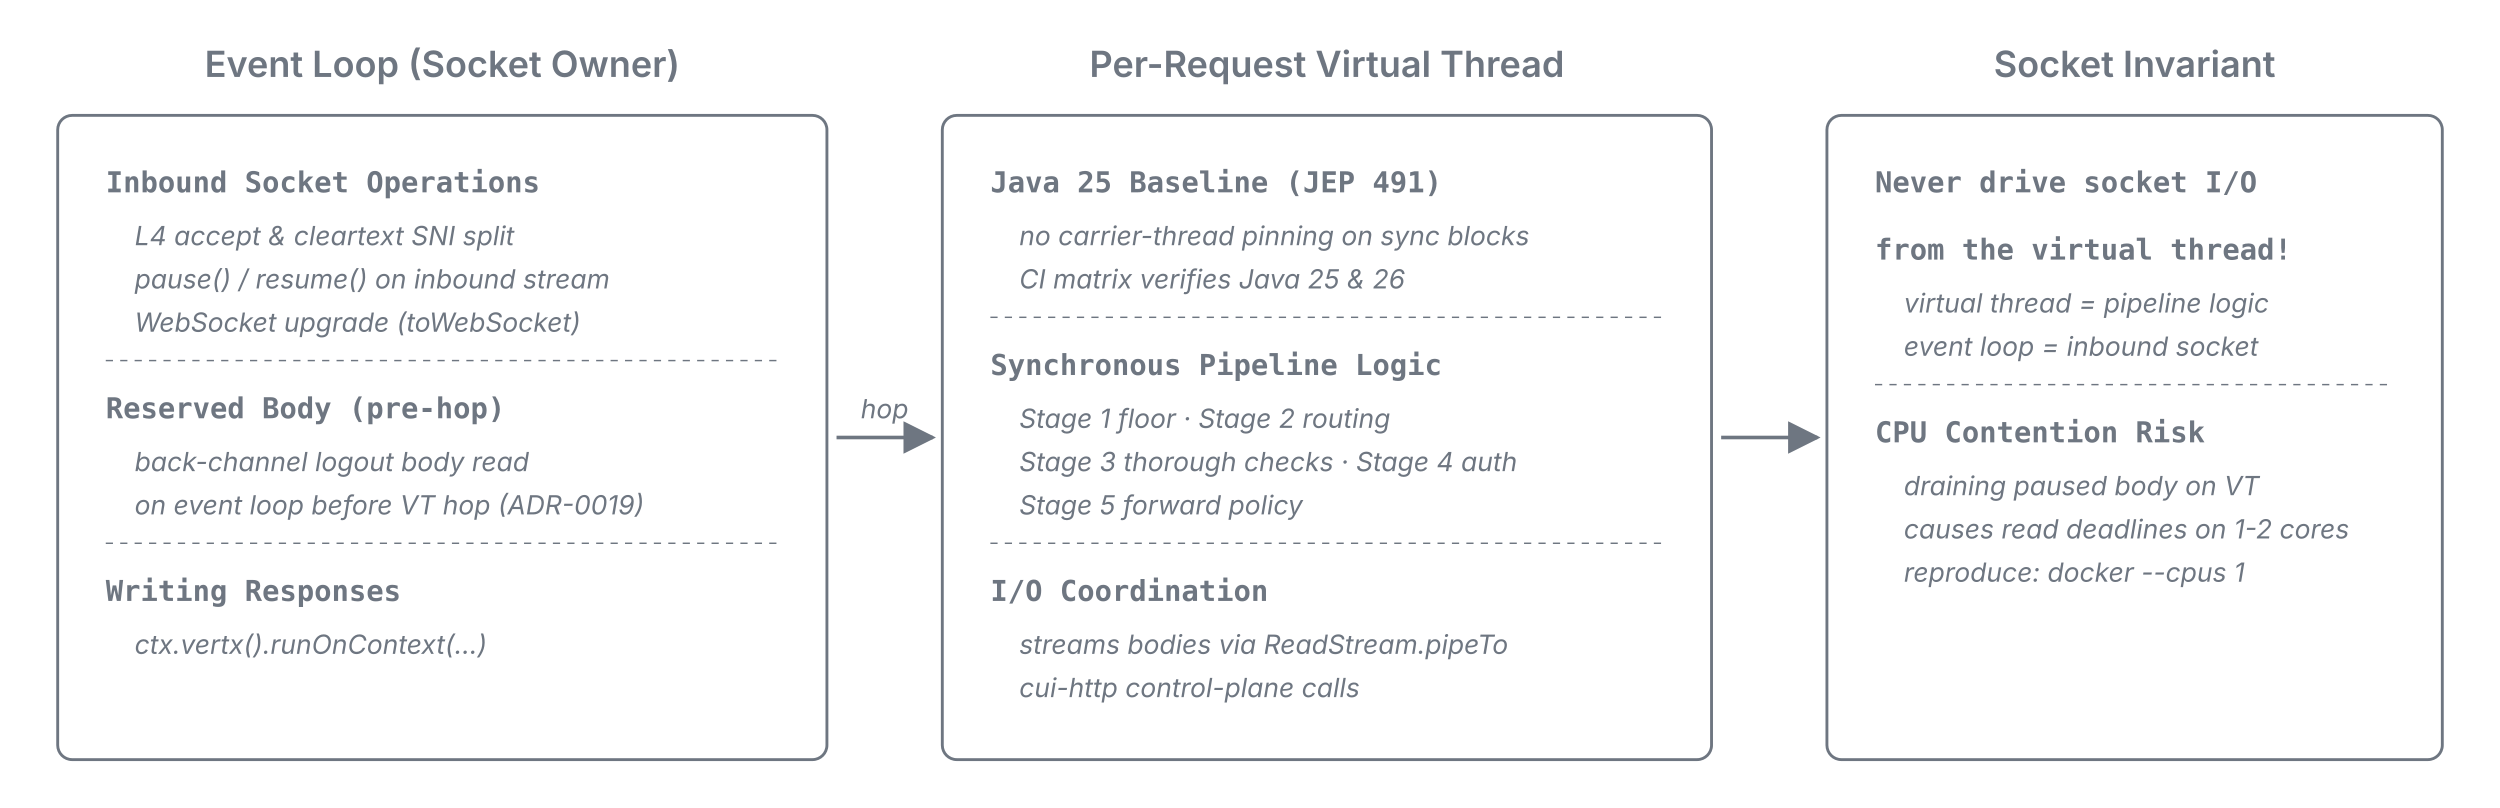
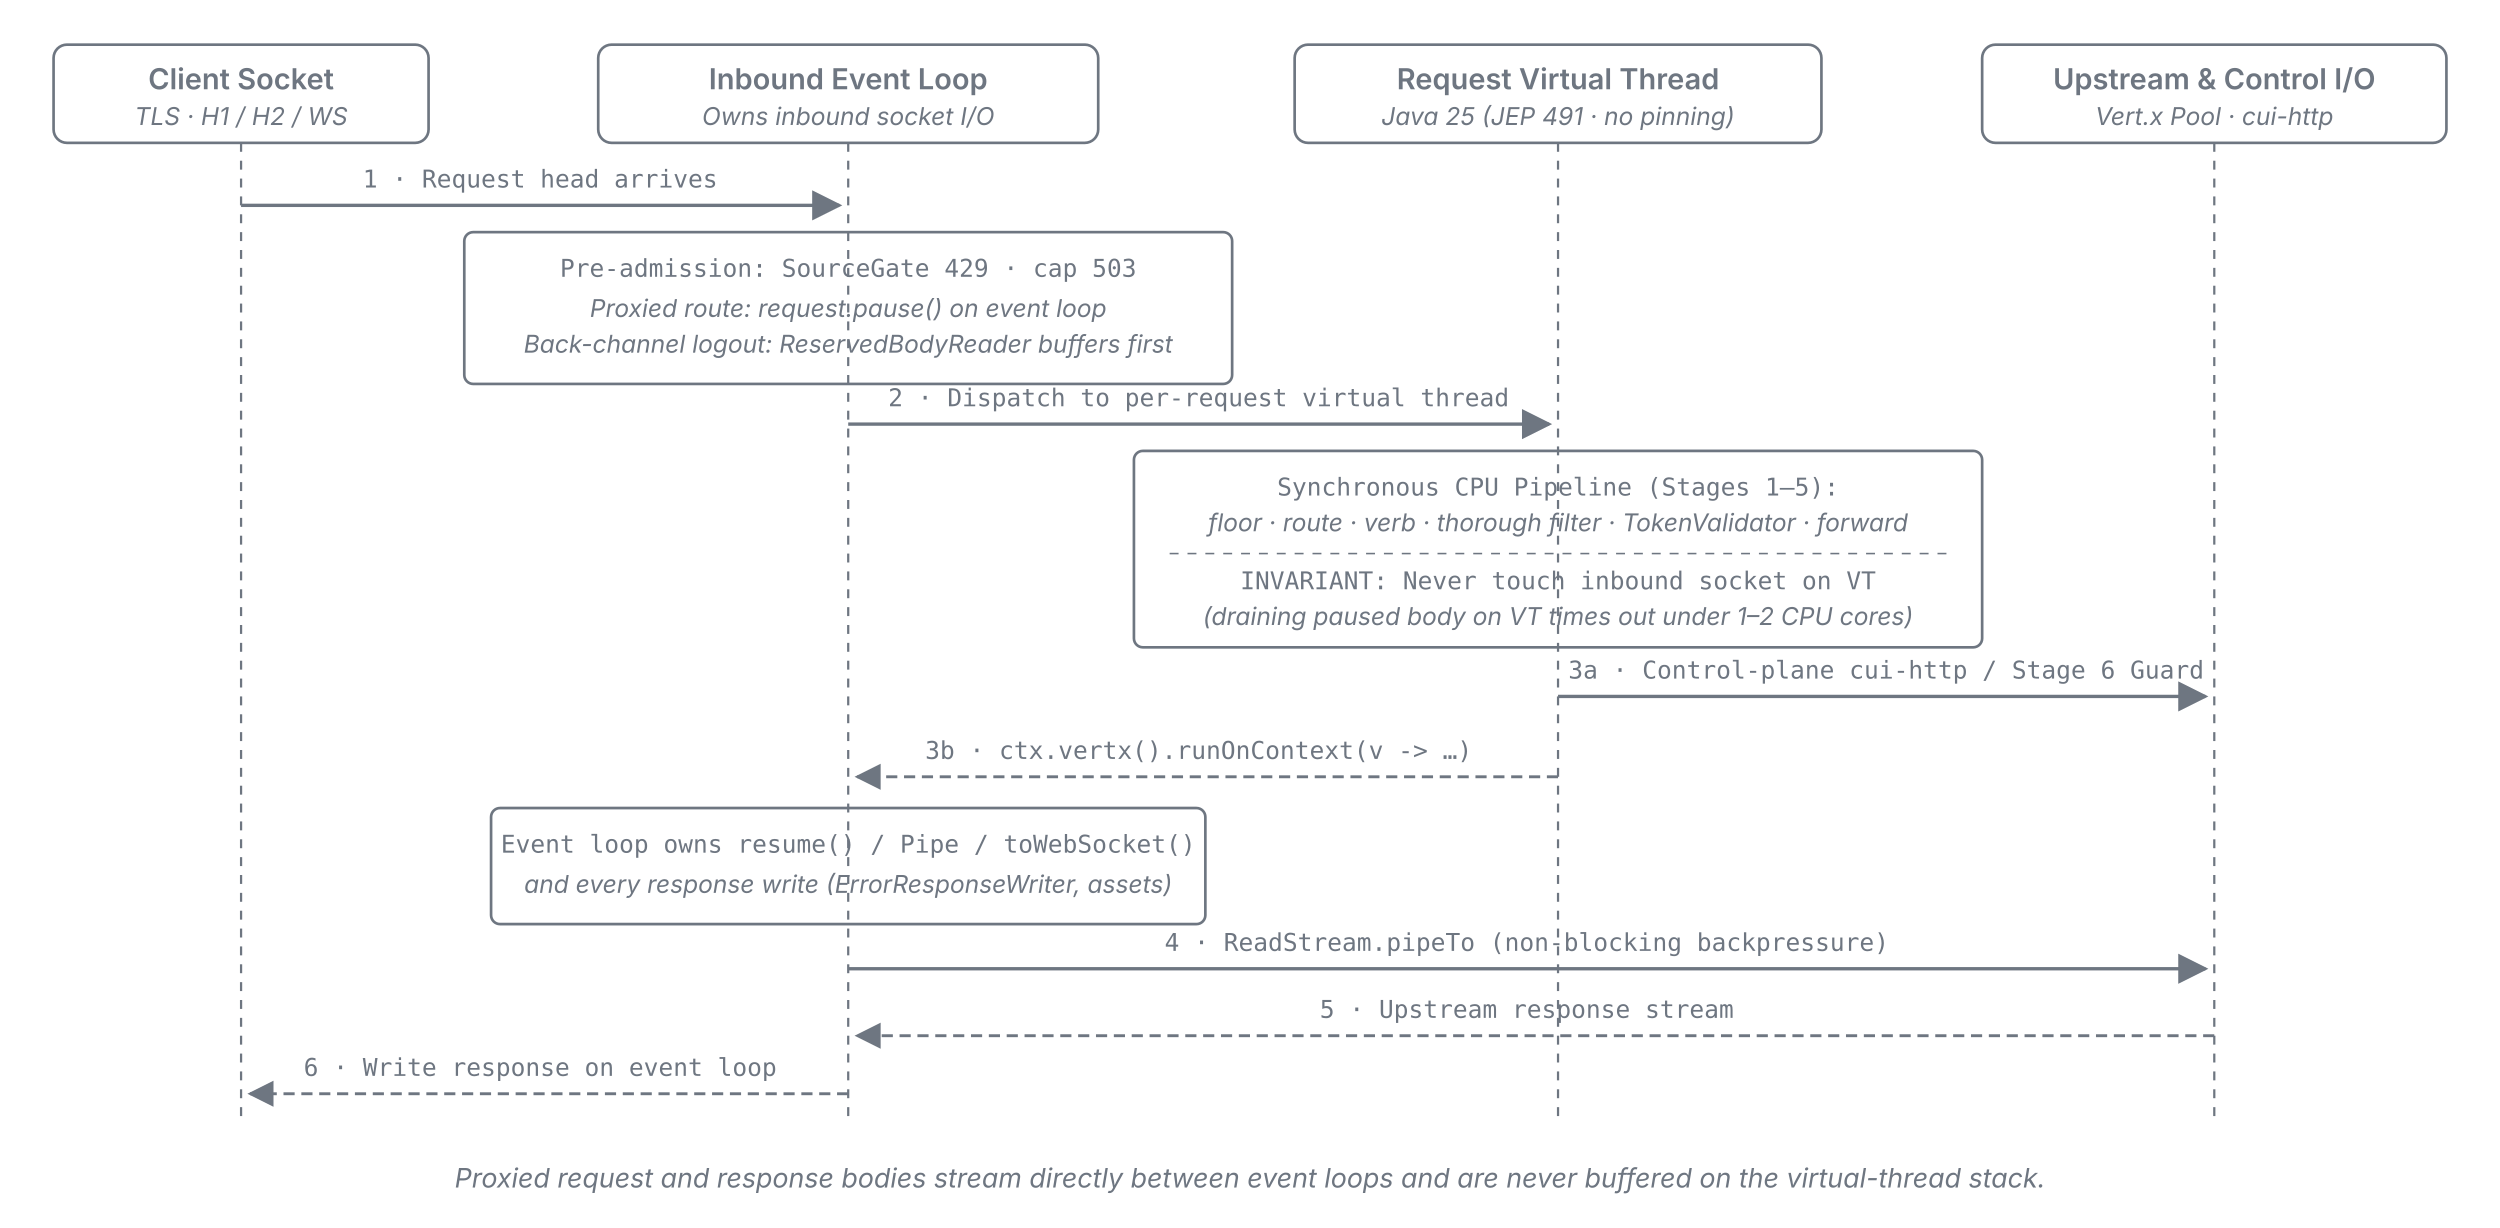
- <svg xmlns="http://www.w3.org/2000/svg" viewBox="0 0 1040 336" role="img" aria-labelledby="title desc" font-family="ui-sans-serif, -apple-system, system-ui, 'Segoe UI', sans-serif">
+ <svg xmlns="http://www.w3.org/2000/svg" viewBox="0 0 1120 550" role="img" aria-labelledby="title desc" font-family="ui-sans-serif, -apple-system, system-ui, 'Segoe UI', sans-serif">
  <defs>
    <marker id="arrow" viewBox="0 0 10 10" refX="9" refY="5" markerWidth="9" markerHeight="9" orient="auto">
      <path d="M0,0 L10,5 L0,10 z" class="arrow-fill" />
    </marker>
    <style>
-       .col-header { font-size: 15px; font-weight: 600; fill: #6e7681; text-anchor: middle; }
-       .item-bold  { font-size: 12px; font-weight: 700; fill: #6e7681; font-family: ui-monospace, 'SF Mono', Menlo, Consolas, monospace; }
-       .item       { font-size: 12px; fill: #6e7681; font-family: ui-monospace, 'SF Mono', Menlo, Consolas, monospace; }
-       .sub        { font-size: 11px; fill: #6e7681; font-style: italic; }
-       .col-sub    { font-size: 11px; fill: #6e7681; text-anchor: middle; font-style: italic; }
-       .gut        { font-size: 11px; fill: #6e7681; text-anchor: middle; font-style: italic; }
+       .actor      { font-size: 13px; font-weight: 600; fill: #6e7681; text-anchor: middle; }
+       .msg-c      { font-size: 11px; fill: #6e7681; text-anchor: middle; font-family: ui-monospace, 'SF Mono', Menlo, Consolas, monospace; }
+       .note       { font-size: 11px; fill: #6e7681; font-style: italic; text-anchor: middle; }
      .caption    { font-size: 12px; fill: #6e7681; text-anchor: middle; font-style: italic; }
      .stroke     { stroke: #6e7681; stroke-width: 1.2; fill: none; }
-       .arrow      { stroke: #6e7681; stroke-width: 1.5; fill: none; }
+       .lifeline   { stroke: #6e7681; stroke-width: 1.0; stroke-dasharray: 4 4; fill: none; }
+       .call       { stroke: #6e7681; stroke-width: 1.5; fill: none; }
+       .ret        { stroke: #6e7681; stroke-width: 1.3; stroke-dasharray: 5 3; fill: none; }
+       .sep        { stroke: #6e7681; stroke-width: 0.7; stroke-dasharray: 4 4; fill: none; }
      .arrow-fill { fill: #6e7681; }
-       .sep        { stroke: #6e7681; stroke-width: 0.6; stroke-dasharray: 3 3; fill: none; }
    </style>
  </defs>
-   <text x="184" y="32" class="col-header">Event Loop (Socket Owner)</text>
-   <rect class="stroke" x="24" y="48" width="320" height="268" rx="6" />
-   <text x="44" y="80" class="item-bold">Inbound Socket Operations</text>
-   <text x="56" y="102" class="sub">L4 accept &amp; cleartext SNI split</text>
-   <text x="56" y="120" class="sub">pause() / resume() on inbound stream</text>
-   <text x="56" y="138" class="sub">WebSocket upgrade (toWebSocket)</text>
-   <line class="sep" x1="44" y1="150" x2="324" y2="150" />
-   <text x="44" y="174" class="item-bold">Reserved Body (pre-hop)</text>
-   <text x="56" y="196" class="sub">back-channel logout body read</text>
-   <text x="56" y="214" class="sub">on event loop before VT hop (ADR-0019)</text>
-   <line class="sep" x1="44" y1="226" x2="324" y2="226" />
-   <text x="44" y="250" class="item-bold">Writing Responses</text>
-   <text x="56" y="272" class="sub">ctx.vertx().runOnContext(...)</text>
-   <text x="552" y="32" class="col-header">Per-Request Virtual Thread</text>
-   <rect class="stroke" x="392" y="48" width="320" height="268" rx="6" />
-   <text x="412" y="80" class="item-bold">Java 25 Baseline (JEP 491)</text>
-   <text x="424" y="102" class="sub">no carrier-thread pinning on sync blocks</text>
-   <text x="424" y="120" class="sub">CI matrix verifies Java 25 &amp; 26</text>
-   <line class="sep" x1="412" y1="132" x2="692" y2="132" />
-   <text x="412" y="156" class="item-bold">Synchronous Pipeline Logic</text>
-   <text x="424" y="178" class="sub">Stage 1 floor · Stage 2 routing</text>
-   <text x="424" y="196" class="sub">Stage 3 thorough checks · Stage 4 auth</text>
-   <text x="424" y="214" class="sub">Stage 5 forward policy</text>
-   <line class="sep" x1="412" y1="226" x2="692" y2="226" />
-   <text x="412" y="250" class="item-bold">I/O Coordination</text>
-   <text x="424" y="272" class="sub">streams bodies via ReadStream.pipeTo</text>
-   <text x="424" y="290" class="sub">cui-http control-plane calls</text>
-   <text x="888" y="32" class="col-header">Socket Invariant</text>
-   <rect class="stroke" x="760" y="48" width="256" height="268" rx="6" />
-   <text x="780" y="80" class="item-bold">Never drive socket I/O</text>
-   <text x="780" y="108" class="item-bold">from the virtual thread!</text>
-   <text x="792" y="130" class="sub">virtual thread = pipeline logic</text>
-   <text x="792" y="148" class="sub">event loop = inbound socket</text>
-   <line class="sep" x1="780" y1="160" x2="996" y2="160" />
-   <text x="780" y="184" class="item-bold">CPU Contention Risk</text>
-   <text x="792" y="206" class="sub">draining paused body on VT</text>
-   <text x="792" y="224" class="sub">causes read deadlines on 1-2 cores</text>
-   <text x="792" y="242" class="sub">reproduce: docker --cpus 1</text>
-   <line class="arrow" x1="348" y1="182" x2="388" y2="182" marker-end="url(#arrow)" />
-   <text x="368" y="174" class="gut">hop</text>
-   <line class="arrow" x1="716" y1="182" x2="756" y2="182" marker-end="url(#arrow)" />
+   <rect class="stroke" x="24" y="20" width="168" height="44" rx="6" />
+   <text x="108" y="40" class="actor">Client Socket</text>
+   <text x="108" y="56" class="note">TLS · H1 / H2 / WS</text>
+   <line class="lifeline" x1="108" y1="64" x2="108" y2="504" />
+   <rect class="stroke" x="268" y="20" width="224" height="44" rx="6" />
+   <text x="380" y="40" class="actor">Inbound Event Loop</text>
+   <text x="380" y="56" class="note">Owns inbound socket I/O</text>
+   <line class="lifeline" x1="380" y1="64" x2="380" y2="504" />
+   <rect class="stroke" x="580" y="20" width="236" height="44" rx="6" />
+   <text x="698" y="40" class="actor">Request Virtual Thread</text>
+   <text x="698" y="56" class="note">Java 25 (JEP 491 · no pinning)</text>
+   <line class="lifeline" x1="698" y1="64" x2="698" y2="504" />
+   <rect class="stroke" x="888" y="20" width="208" height="44" rx="6" />
+   <text x="992" y="40" class="actor">Upstream &amp; Control I/O</text>
+   <text x="992" y="56" class="note">Vert.x Pool · cui-http</text>
+   <line class="lifeline" x1="992" y1="64" x2="992" y2="504" />
+   <line class="call" x1="108" y1="92" x2="376" y2="92" marker-end="url(#arrow)" />
+   <text x="242" y="84" class="msg-c">1 · Request head arrives</text>
+   <rect class="stroke" x="208" y="104" width="344" height="68" rx="4" />
+   <text x="380" y="124" class="msg-c">Pre-admission: SourceGate 429 · cap 503</text>
+   <text x="380" y="142" class="note">Proxied route: request.pause() on event loop</text>
+   <text x="380" y="158" class="note">Back-channel logout: ReservedBodyReader buffers first</text>
+   <line class="call" x1="380" y1="190" x2="694" y2="190" marker-end="url(#arrow)" />
+   <text x="537" y="182" class="msg-c">2 · Dispatch to per-request virtual thread</text>
+   <rect class="stroke" x="508" y="202" width="380" height="88" rx="4" />
+   <text x="698" y="222" class="msg-c">Synchronous CPU Pipeline (Stages 1–5):</text>
+   <text x="698" y="238" class="note">floor · route · verb · thorough filter · TokenValidator · forward</text>
+   <line class="sep" x1="524" y1="248" x2="872" y2="248" />
+   <text x="698" y="264" class="msg-c">INVARIANT: Never touch inbound socket on VT</text>
+   <text x="698" y="280" class="note">(draining paused body on VT times out under 1–2 CPU cores)</text>
+   <line class="call" x1="698" y1="312" x2="988" y2="312" marker-end="url(#arrow)" />
+   <text x="845" y="304" class="msg-c">3a · Control-plane cui-http / Stage 6 Guard</text>
+   <line class="ret" x1="698" y1="348" x2="384" y2="348" marker-end="url(#arrow)" />
+   <text x="537" y="340" class="msg-c">3b · ctx.vertx().runOnContext(v -&gt; …)</text>
+   <rect class="stroke" x="220" y="362" width="320" height="52" rx="4" />
+   <text x="380" y="382" class="msg-c">Event loop owns resume() / Pipe / toWebSocket()</text>
+   <text x="380" y="400" class="note">and every response write (ErrorResponseWriter, assets)</text>
+   <line class="call" x1="380" y1="434" x2="988" y2="434" marker-end="url(#arrow)" />
+   <text x="684" y="426" class="msg-c">4 · ReadStream.pipeTo (non-blocking backpressure)</text>
+   <line class="ret" x1="992" y1="464" x2="384" y2="464" marker-end="url(#arrow)" />
+   <text x="684" y="456" class="msg-c">5 · Upstream response stream</text>
+   <line class="ret" x1="380" y1="490" x2="112" y2="490" marker-end="url(#arrow)" />
+   <text x="242" y="482" class="msg-c">6 · Write response on event loop</text>
+   <text x="560" y="532" class="caption">Proxied request and response bodies stream directly between event loops and are never buffered on the virtual-thread stack.</text>
</svg>
